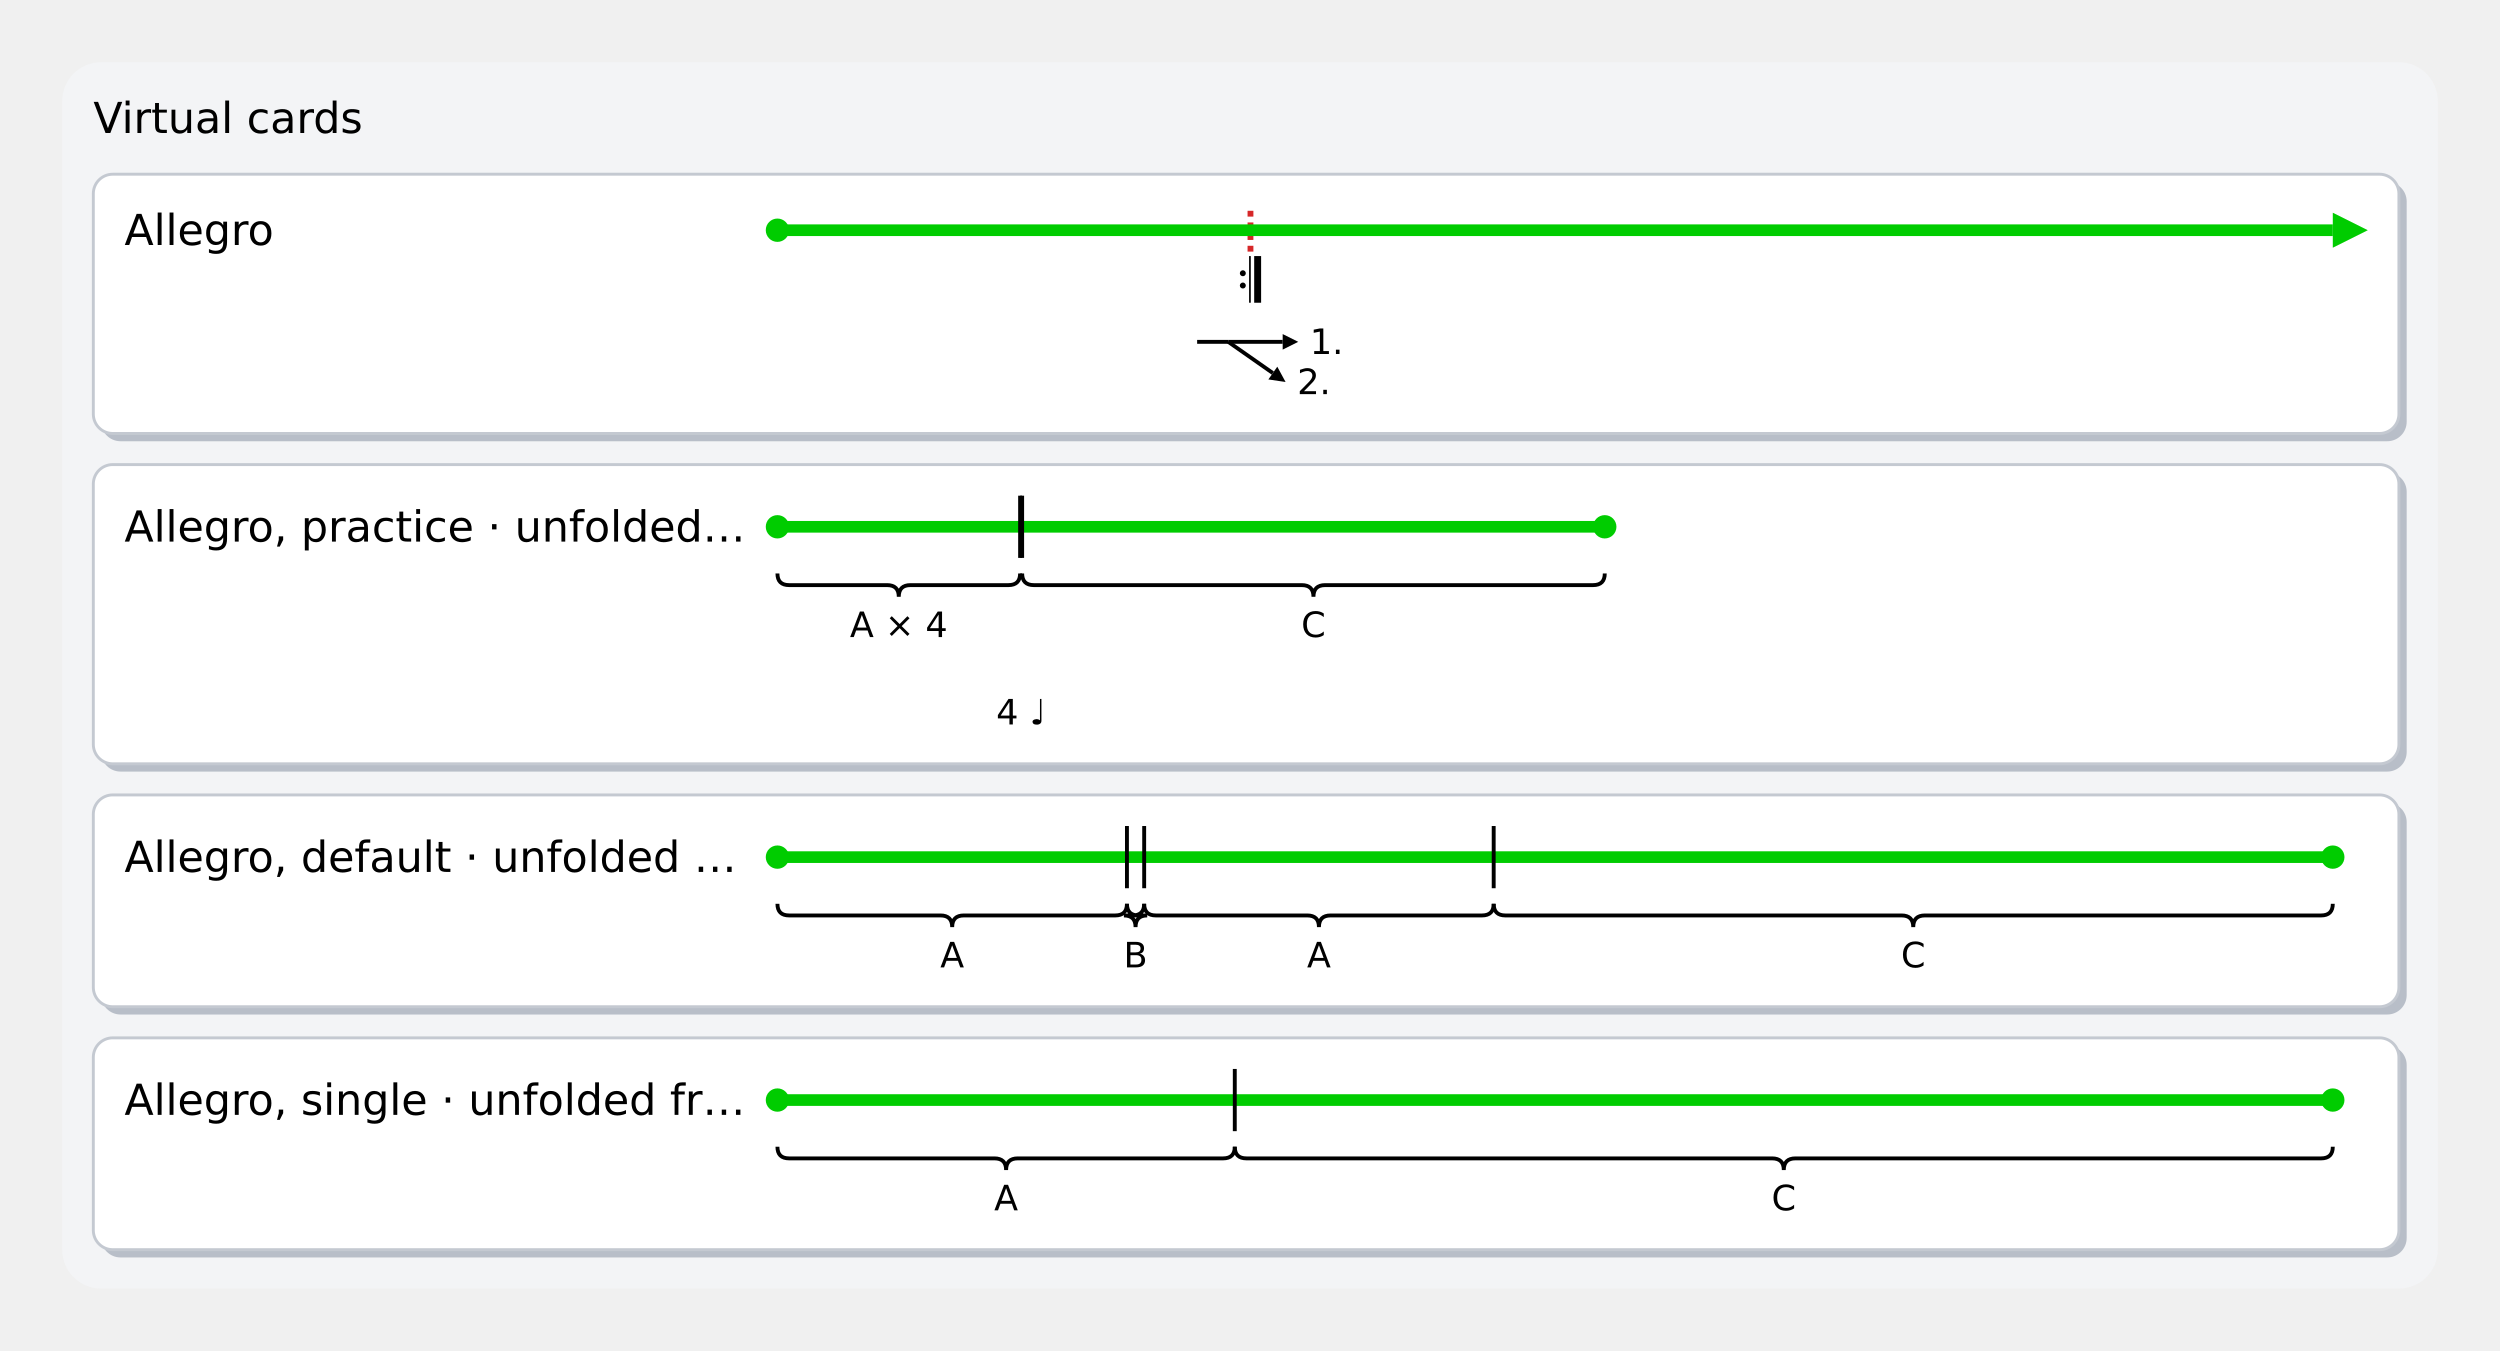
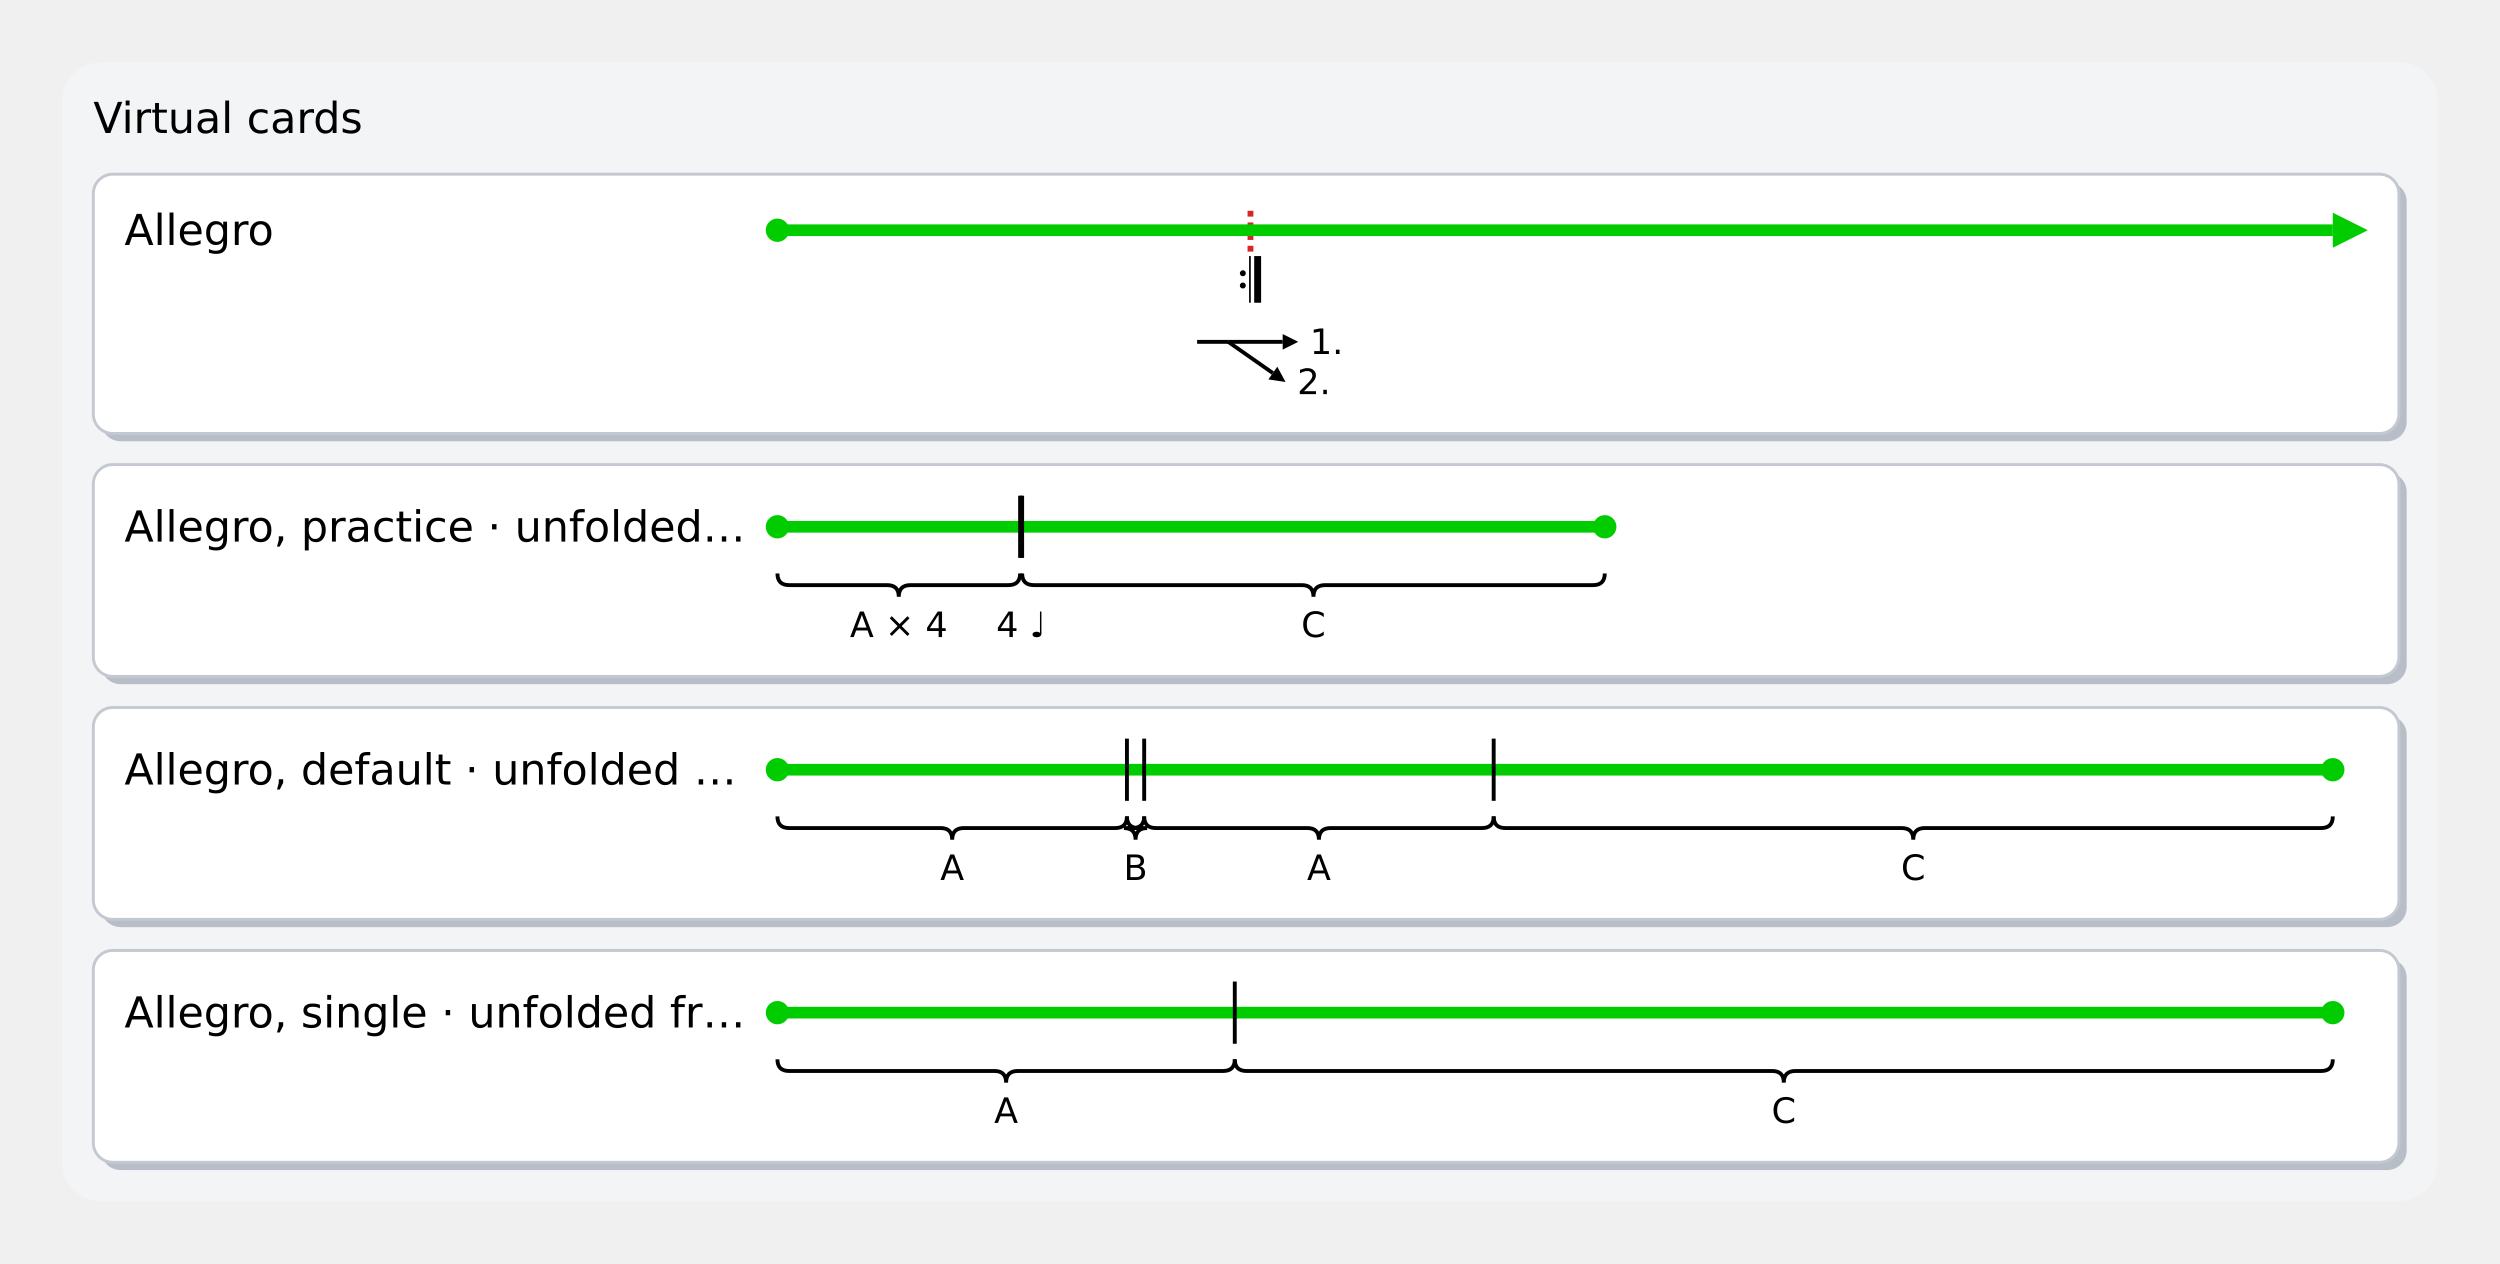
- <svg xmlns="http://www.w3.org/2000/svg" width="642.935" height="347.383" viewBox="0 0 642.935 347.383" font-family="DejaVu Sans, Noto Music" text-rendering="geometricPrecision" style="font-kerning:none;font-variant-ligatures:none">
+ <svg xmlns="http://www.w3.org/2000/svg" width="642.935" height="324.906" viewBox="0 0 642.935 324.906" font-family="DejaVu Sans, Noto Music" text-rendering="geometricPrecision" style="font-kerning:none;font-variant-ligatures:none">
  <g transform="translate(16 16)">
-     <rect x="0" y="0" width="610.935" height="315.383" rx="10" fill="#F3F4F6" />
+     <rect x="0" y="0" width="610.935" height="292.906" rx="10" fill="#F3F4F6" />
    <text data-part="name" x="8" y="18.21" text-anchor="start" font-size="11" fill="#000000">Virtual cards</text>
    <rect data-id="allegro" data-part="card" x="10" y="30.805" width="592.935" height="66.672" rx="5" fill="#B8BEC8" />
    <rect data-id="allegro" data-part="card" x="8" y="28.805" width="592.935" height="66.672" rx="5" fill="#FFFFFF" stroke="#C4C9D1" stroke-width="0.75" />
    <line data-id="volta_break" x1="305.59" y1="48.707" x2="305.59" y2="36.805" stroke="#D62728" stroke-width="1.5" stroke-dasharray="1.5 1.5" />
    <line data-id="volta_jump" data-part="fork" x1="291.872" y1="71.914" x2="299.872" y2="71.914" stroke="#000000" stroke-width="1" />
    <line data-id="volta_jump" data-part="fork" x1="299.872" y1="71.914" x2="313.872" y2="71.914" stroke="#000000" stroke-width="1" />
    <polygon data-id="volta_jump" data-part="fork" points="317.872,71.914 313.872,69.914 313.872,73.914" fill="#000000" />
    <line data-id="volta_jump" data-part="fork" x1="299.872" y1="71.914" x2="311.34" y2="79.944" stroke="#000000" stroke-width="1" />
    <polygon data-id="volta_jump" data-part="fork" points="314.616,82.238 312.487,78.306 310.193,81.582" fill="#000000" />
    <text data-id="volta_jump" data-part="fork" x="320.872" y="75.03" text-anchor="start" font-size="9" fill="#000000">1.</text>
    <text data-id="volta_jump" data-part="fork" x="317.616" y="85.354" text-anchor="start" font-size="9" fill="#000000">2.</text>
    <line data-id="allegro" x1="183.935" y1="43.207" x2="583.935" y2="43.207" stroke="#00CC00" stroke-width="3" />
    <circle data-id="allegro" cx="183.935" cy="43.207" r="3" fill="#00CC00" />
    <polygon data-id="allegro" points="592.935,43.207 583.935,38.707 583.935,47.707" fill="#00CC00" />
    <text data-id="allegro" data-part="name" x="16" y="47.015" text-anchor="start" font-size="11" fill="#000000">Allegro</text>
    <text data-id="repeat_end" data-part="symbol" x="305.59" y="61.846" text-anchor="middle" font-size="12" fill="#000000">𝄇</text>
-     <rect data-id="allegro_by_hand" data-part="card" x="10" y="105.477" width="592.935" height="76.953" rx="5" fill="#B8BEC8" />
-     <rect data-id="allegro_by_hand" data-part="card" x="8" y="103.477" width="592.935" height="76.953" rx="5" fill="#FFFFFF" stroke="#C4C9D1" stroke-width="0.75" />
+     <rect data-id="allegro_by_hand" data-part="card" x="10" y="105.477" width="592.935" height="54.477" rx="5" fill="#B8BEC8" />
+     <rect data-id="allegro_by_hand" data-part="card" x="8" y="103.477" width="592.935" height="54.477" rx="5" fill="#FFFFFF" stroke="#C4C9D1" stroke-width="0.75" />
    <path data-id="allegro_by_hand" data-facet="regions" data-part="0" d="M183.935 131.477Q183.935 134.477 186.935 134.477L212.14 134.477Q215.14 134.477 215.14 137.477Q215.14 134.477 218.14 134.477L243.345 134.477Q246.345 134.477 246.345 131.477" fill="none" stroke="#000000" stroke-width="1" />
    <path data-id="allegro_by_hand" data-facet="regions" data-part="5" d="M246.869 131.477Q246.869 134.477 249.869 134.477L318.787 134.477Q321.787 134.477 321.787 137.477Q321.787 134.477 324.787 134.477L393.705 134.477Q396.705 134.477 396.705 131.477" fill="none" stroke="#000000" stroke-width="1" />
    <line data-id="allegro_by_hand" x1="183.935" y1="119.477" x2="246.345" y2="119.477" stroke="#00CC00" stroke-width="3" />
    <line data-id="allegro_by_hand" x1="246.869" y1="119.477" x2="396.705" y2="119.477" stroke="#00CC00" stroke-width="3" />
    <line data-id="allegro_by_hand" x1="246.345" y1="119.477" x2="246.869" y2="119.477" stroke="#00CC00" stroke-width="1.5" stroke-dasharray="1.5 3" />
    <circle data-id="allegro_by_hand" cx="183.935" cy="119.477" r="3" fill="#00CC00" />
    <circle data-id="allegro_by_hand" cx="396.705" cy="119.477" r="3" fill="#00CC00" />
    <line data-id="allegro_by_hand" data-facet="regions" data-part="4 start" x1="246.345" y1="111.477" x2="246.345" y2="127.477" stroke="#000000" stroke-width="1" />
    <line data-id="allegro_by_hand" data-facet="regions" data-part="5 start" x1="246.869" y1="111.477" x2="246.869" y2="127.477" stroke="#000000" stroke-width="1" />
    <text data-id="allegro_by_hand" data-part="name" x="16" y="123.285" text-anchor="start" font-size="11" fill="#000000">Allegro, practice · unfolded…</text>
    <text data-id="allegro_by_hand" data-facet="regions" data-part="0 label" x="215.14" y="147.831" text-anchor="middle" font-size="9" fill="#000000">A × 4</text>
-     <text data-id="allegro_by_hand" data-facet="regions" data-part="4 label" x="246.607" y="170.307" text-anchor="middle" font-size="9" fill="#000000">4 ♩</text>
+     <text data-id="allegro_by_hand" data-facet="regions" data-part="4 label" x="246.607" y="147.831" text-anchor="middle" font-size="9" fill="#000000">4 ♩</text>
    <text data-id="allegro_by_hand" data-facet="regions" data-part="5 label" x="321.787" y="147.831" text-anchor="middle" font-size="9" fill="#000000">C</text>
-     <rect data-id="allegro_default" data-part="card" x="10" y="190.43" width="592.935" height="54.477" rx="5" fill="#B8BEC8" />
-     <rect data-id="allegro_default" data-part="card" x="8" y="188.43" width="592.935" height="54.477" rx="5" fill="#FFFFFF" stroke="#C4C9D1" stroke-width="0.75" />
-     <path data-id="allegro_default" data-facet="regions" data-part="0" d="M183.935 216.43Q183.935 219.43 186.935 219.43L225.877 219.43Q228.877 219.43 228.877 222.43Q228.877 219.43 231.877 219.43L270.82 219.43Q273.82 219.43 273.82 216.43" fill="none" stroke="#000000" stroke-width="1" />
-     <path data-id="allegro_default" data-facet="regions" data-part="1" d="M273.82 216.43Q273.82 219.43 276.82 219.43L273.036 219.43Q276.036 219.43 276.036 222.43Q276.036 219.43 279.036 219.43L275.252 219.43Q278.252 219.43 278.252 216.43" fill="none" stroke="#000000" stroke-width="1" />
-     <path data-id="allegro_default" data-facet="regions" data-part="2" d="M278.252 216.43Q278.252 219.43 281.252 219.43L320.195 219.43Q323.195 219.43 323.195 222.43Q323.195 219.43 326.195 219.43L365.137 219.43Q368.137 219.43 368.137 216.43" fill="none" stroke="#000000" stroke-width="1" />
-     <path data-id="allegro_default" data-facet="regions" data-part="3" d="M368.137 216.43Q368.137 219.43 371.137 219.43L473.036 219.43Q476.036 219.43 476.036 222.43Q476.036 219.43 479.036 219.43L580.935 219.43Q583.935 219.43 583.935 216.43" fill="none" stroke="#000000" stroke-width="1" />
-     <line data-id="allegro_default" x1="183.935" y1="204.43" x2="583.935" y2="204.43" stroke="#00CC00" stroke-width="3" />
-     <circle data-id="allegro_default" cx="183.935" cy="204.43" r="3" fill="#00CC00" />
-     <circle data-id="allegro_default" cx="583.935" cy="204.43" r="3" fill="#00CC00" />
-     <line data-id="allegro_default" data-facet="regions" data-part="1 start" x1="273.82" y1="196.43" x2="273.82" y2="212.43" stroke="#000000" stroke-width="1" />
-     <line data-id="allegro_default" data-facet="regions" data-part="2 start" x1="278.252" y1="196.43" x2="278.252" y2="212.43" stroke="#000000" stroke-width="1" />
-     <line data-id="allegro_default" data-facet="regions" data-part="3 start" x1="368.137" y1="196.43" x2="368.137" y2="212.43" stroke="#000000" stroke-width="1" />
-     <text data-id="allegro_default" data-part="name" x="16" y="208.238" text-anchor="start" font-size="11" fill="#000000">Allegro, default · unfolded …</text>
-     <text data-id="allegro_default" data-facet="regions" data-part="0 label" x="228.877" y="232.784" text-anchor="middle" font-size="9" fill="#000000">A</text>
-     <text data-id="allegro_default" data-facet="regions" data-part="1 label" x="276.036" y="232.784" text-anchor="middle" font-size="9" fill="#000000">B</text>
-     <text data-id="allegro_default" data-facet="regions" data-part="2 label" x="323.195" y="232.784" text-anchor="middle" font-size="9" fill="#000000">A</text>
-     <text data-id="allegro_default" data-facet="regions" data-part="3 label" x="476.036" y="232.784" text-anchor="middle" font-size="9" fill="#000000">C</text>
-     <rect data-id="allegro_single" data-part="card" x="10" y="252.906" width="592.935" height="54.477" rx="5" fill="#B8BEC8" />
-     <rect data-id="allegro_single" data-part="card" x="8" y="250.906" width="592.935" height="54.477" rx="5" fill="#FFFFFF" stroke="#C4C9D1" stroke-width="0.75" />
-     <path data-id="allegro_single" data-facet="regions" data-part="0" d="M183.935 278.906Q183.935 281.906 186.935 281.906L239.744 281.906Q242.744 281.906 242.744 284.906Q242.744 281.906 245.744 281.906L298.553 281.906Q301.553 281.906 301.553 278.906" fill="none" stroke="#000000" stroke-width="1" />
-     <path data-id="allegro_single" data-facet="regions" data-part="1" d="M301.553 278.906Q301.553 281.906 304.553 281.906L439.744 281.906Q442.744 281.906 442.744 284.906Q442.744 281.906 445.744 281.906L580.935 281.906Q583.935 281.906 583.935 278.906" fill="none" stroke="#000000" stroke-width="1" />
-     <line data-id="allegro_single" x1="183.935" y1="266.906" x2="583.935" y2="266.906" stroke="#00CC00" stroke-width="3" />
-     <circle data-id="allegro_single" cx="183.935" cy="266.906" r="3" fill="#00CC00" />
-     <circle data-id="allegro_single" cx="583.935" cy="266.906" r="3" fill="#00CC00" />
-     <line data-id="allegro_single" data-facet="regions" data-part="1 start" x1="301.553" y1="258.906" x2="301.553" y2="274.906" stroke="#000000" stroke-width="1" />
-     <text data-id="allegro_single" data-part="name" x="16" y="270.714" text-anchor="start" font-size="11" fill="#000000">Allegro, single · unfolded fr…</text>
-     <text data-id="allegro_single" data-facet="regions" data-part="0 label" x="242.744" y="295.26" text-anchor="middle" font-size="9" fill="#000000">A</text>
-     <text data-id="allegro_single" data-facet="regions" data-part="1 label" x="442.744" y="295.26" text-anchor="middle" font-size="9" fill="#000000">C</text>
+     <rect data-id="allegro_default" data-part="card" x="10" y="167.953" width="592.935" height="54.477" rx="5" fill="#B8BEC8" />
+     <rect data-id="allegro_default" data-part="card" x="8" y="165.953" width="592.935" height="54.477" rx="5" fill="#FFFFFF" stroke="#C4C9D1" stroke-width="0.75" />
+     <path data-id="allegro_default" data-facet="regions" data-part="0" d="M183.935 193.953Q183.935 196.953 186.935 196.953L225.877 196.953Q228.877 196.953 228.877 199.953Q228.877 196.953 231.877 196.953L270.82 196.953Q273.82 196.953 273.82 193.953" fill="none" stroke="#000000" stroke-width="1" />
+     <path data-id="allegro_default" data-facet="regions" data-part="1" d="M273.82 193.953Q273.82 196.953 276.82 196.953L273.036 196.953Q276.036 196.953 276.036 199.953Q276.036 196.953 279.036 196.953L275.252 196.953Q278.252 196.953 278.252 193.953" fill="none" stroke="#000000" stroke-width="1" />
+     <path data-id="allegro_default" data-facet="regions" data-part="2" d="M278.252 193.953Q278.252 196.953 281.252 196.953L320.195 196.953Q323.195 196.953 323.195 199.953Q323.195 196.953 326.195 196.953L365.137 196.953Q368.137 196.953 368.137 193.953" fill="none" stroke="#000000" stroke-width="1" />
+     <path data-id="allegro_default" data-facet="regions" data-part="3" d="M368.137 193.953Q368.137 196.953 371.137 196.953L473.036 196.953Q476.036 196.953 476.036 199.953Q476.036 196.953 479.036 196.953L580.935 196.953Q583.935 196.953 583.935 193.953" fill="none" stroke="#000000" stroke-width="1" />
+     <line data-id="allegro_default" x1="183.935" y1="181.953" x2="583.935" y2="181.953" stroke="#00CC00" stroke-width="3" />
+     <circle data-id="allegro_default" cx="183.935" cy="181.953" r="3" fill="#00CC00" />
+     <circle data-id="allegro_default" cx="583.935" cy="181.953" r="3" fill="#00CC00" />
+     <line data-id="allegro_default" data-facet="regions" data-part="1 start" x1="273.82" y1="173.953" x2="273.82" y2="189.953" stroke="#000000" stroke-width="1" />
+     <line data-id="allegro_default" data-facet="regions" data-part="2 start" x1="278.252" y1="173.953" x2="278.252" y2="189.953" stroke="#000000" stroke-width="1" />
+     <line data-id="allegro_default" data-facet="regions" data-part="3 start" x1="368.137" y1="173.953" x2="368.137" y2="189.953" stroke="#000000" stroke-width="1" />
+     <text data-id="allegro_default" data-part="name" x="16" y="185.761" text-anchor="start" font-size="11" fill="#000000">Allegro, default · unfolded …</text>
+     <text data-id="allegro_default" data-facet="regions" data-part="0 label" x="228.877" y="210.307" text-anchor="middle" font-size="9" fill="#000000">A</text>
+     <text data-id="allegro_default" data-facet="regions" data-part="1 label" x="276.036" y="210.307" text-anchor="middle" font-size="9" fill="#000000">B</text>
+     <text data-id="allegro_default" data-facet="regions" data-part="2 label" x="323.195" y="210.307" text-anchor="middle" font-size="9" fill="#000000">A</text>
+     <text data-id="allegro_default" data-facet="regions" data-part="3 label" x="476.036" y="210.307" text-anchor="middle" font-size="9" fill="#000000">C</text>
+     <rect data-id="allegro_single" data-part="card" x="10" y="230.43" width="592.935" height="54.477" rx="5" fill="#B8BEC8" />
+     <rect data-id="allegro_single" data-part="card" x="8" y="228.43" width="592.935" height="54.477" rx="5" fill="#FFFFFF" stroke="#C4C9D1" stroke-width="0.75" />
+     <path data-id="allegro_single" data-facet="regions" data-part="0" d="M183.935 256.43Q183.935 259.43 186.935 259.43L239.744 259.43Q242.744 259.43 242.744 262.43Q242.744 259.43 245.744 259.43L298.553 259.43Q301.553 259.43 301.553 256.43" fill="none" stroke="#000000" stroke-width="1" />
+     <path data-id="allegro_single" data-facet="regions" data-part="1" d="M301.553 256.43Q301.553 259.43 304.553 259.43L439.744 259.43Q442.744 259.43 442.744 262.43Q442.744 259.43 445.744 259.43L580.935 259.43Q583.935 259.43 583.935 256.43" fill="none" stroke="#000000" stroke-width="1" />
+     <line data-id="allegro_single" x1="183.935" y1="244.43" x2="583.935" y2="244.43" stroke="#00CC00" stroke-width="3" />
+     <circle data-id="allegro_single" cx="183.935" cy="244.43" r="3" fill="#00CC00" />
+     <circle data-id="allegro_single" cx="583.935" cy="244.43" r="3" fill="#00CC00" />
+     <line data-id="allegro_single" data-facet="regions" data-part="1 start" x1="301.553" y1="236.43" x2="301.553" y2="252.43" stroke="#000000" stroke-width="1" />
+     <text data-id="allegro_single" data-part="name" x="16" y="248.238" text-anchor="start" font-size="11" fill="#000000">Allegro, single · unfolded fr…</text>
+     <text data-id="allegro_single" data-facet="regions" data-part="0 label" x="242.744" y="272.784" text-anchor="middle" font-size="9" fill="#000000">A</text>
+     <text data-id="allegro_single" data-facet="regions" data-part="1 label" x="442.744" y="272.784" text-anchor="middle" font-size="9" fill="#000000">C</text>
  </g>
</svg>
